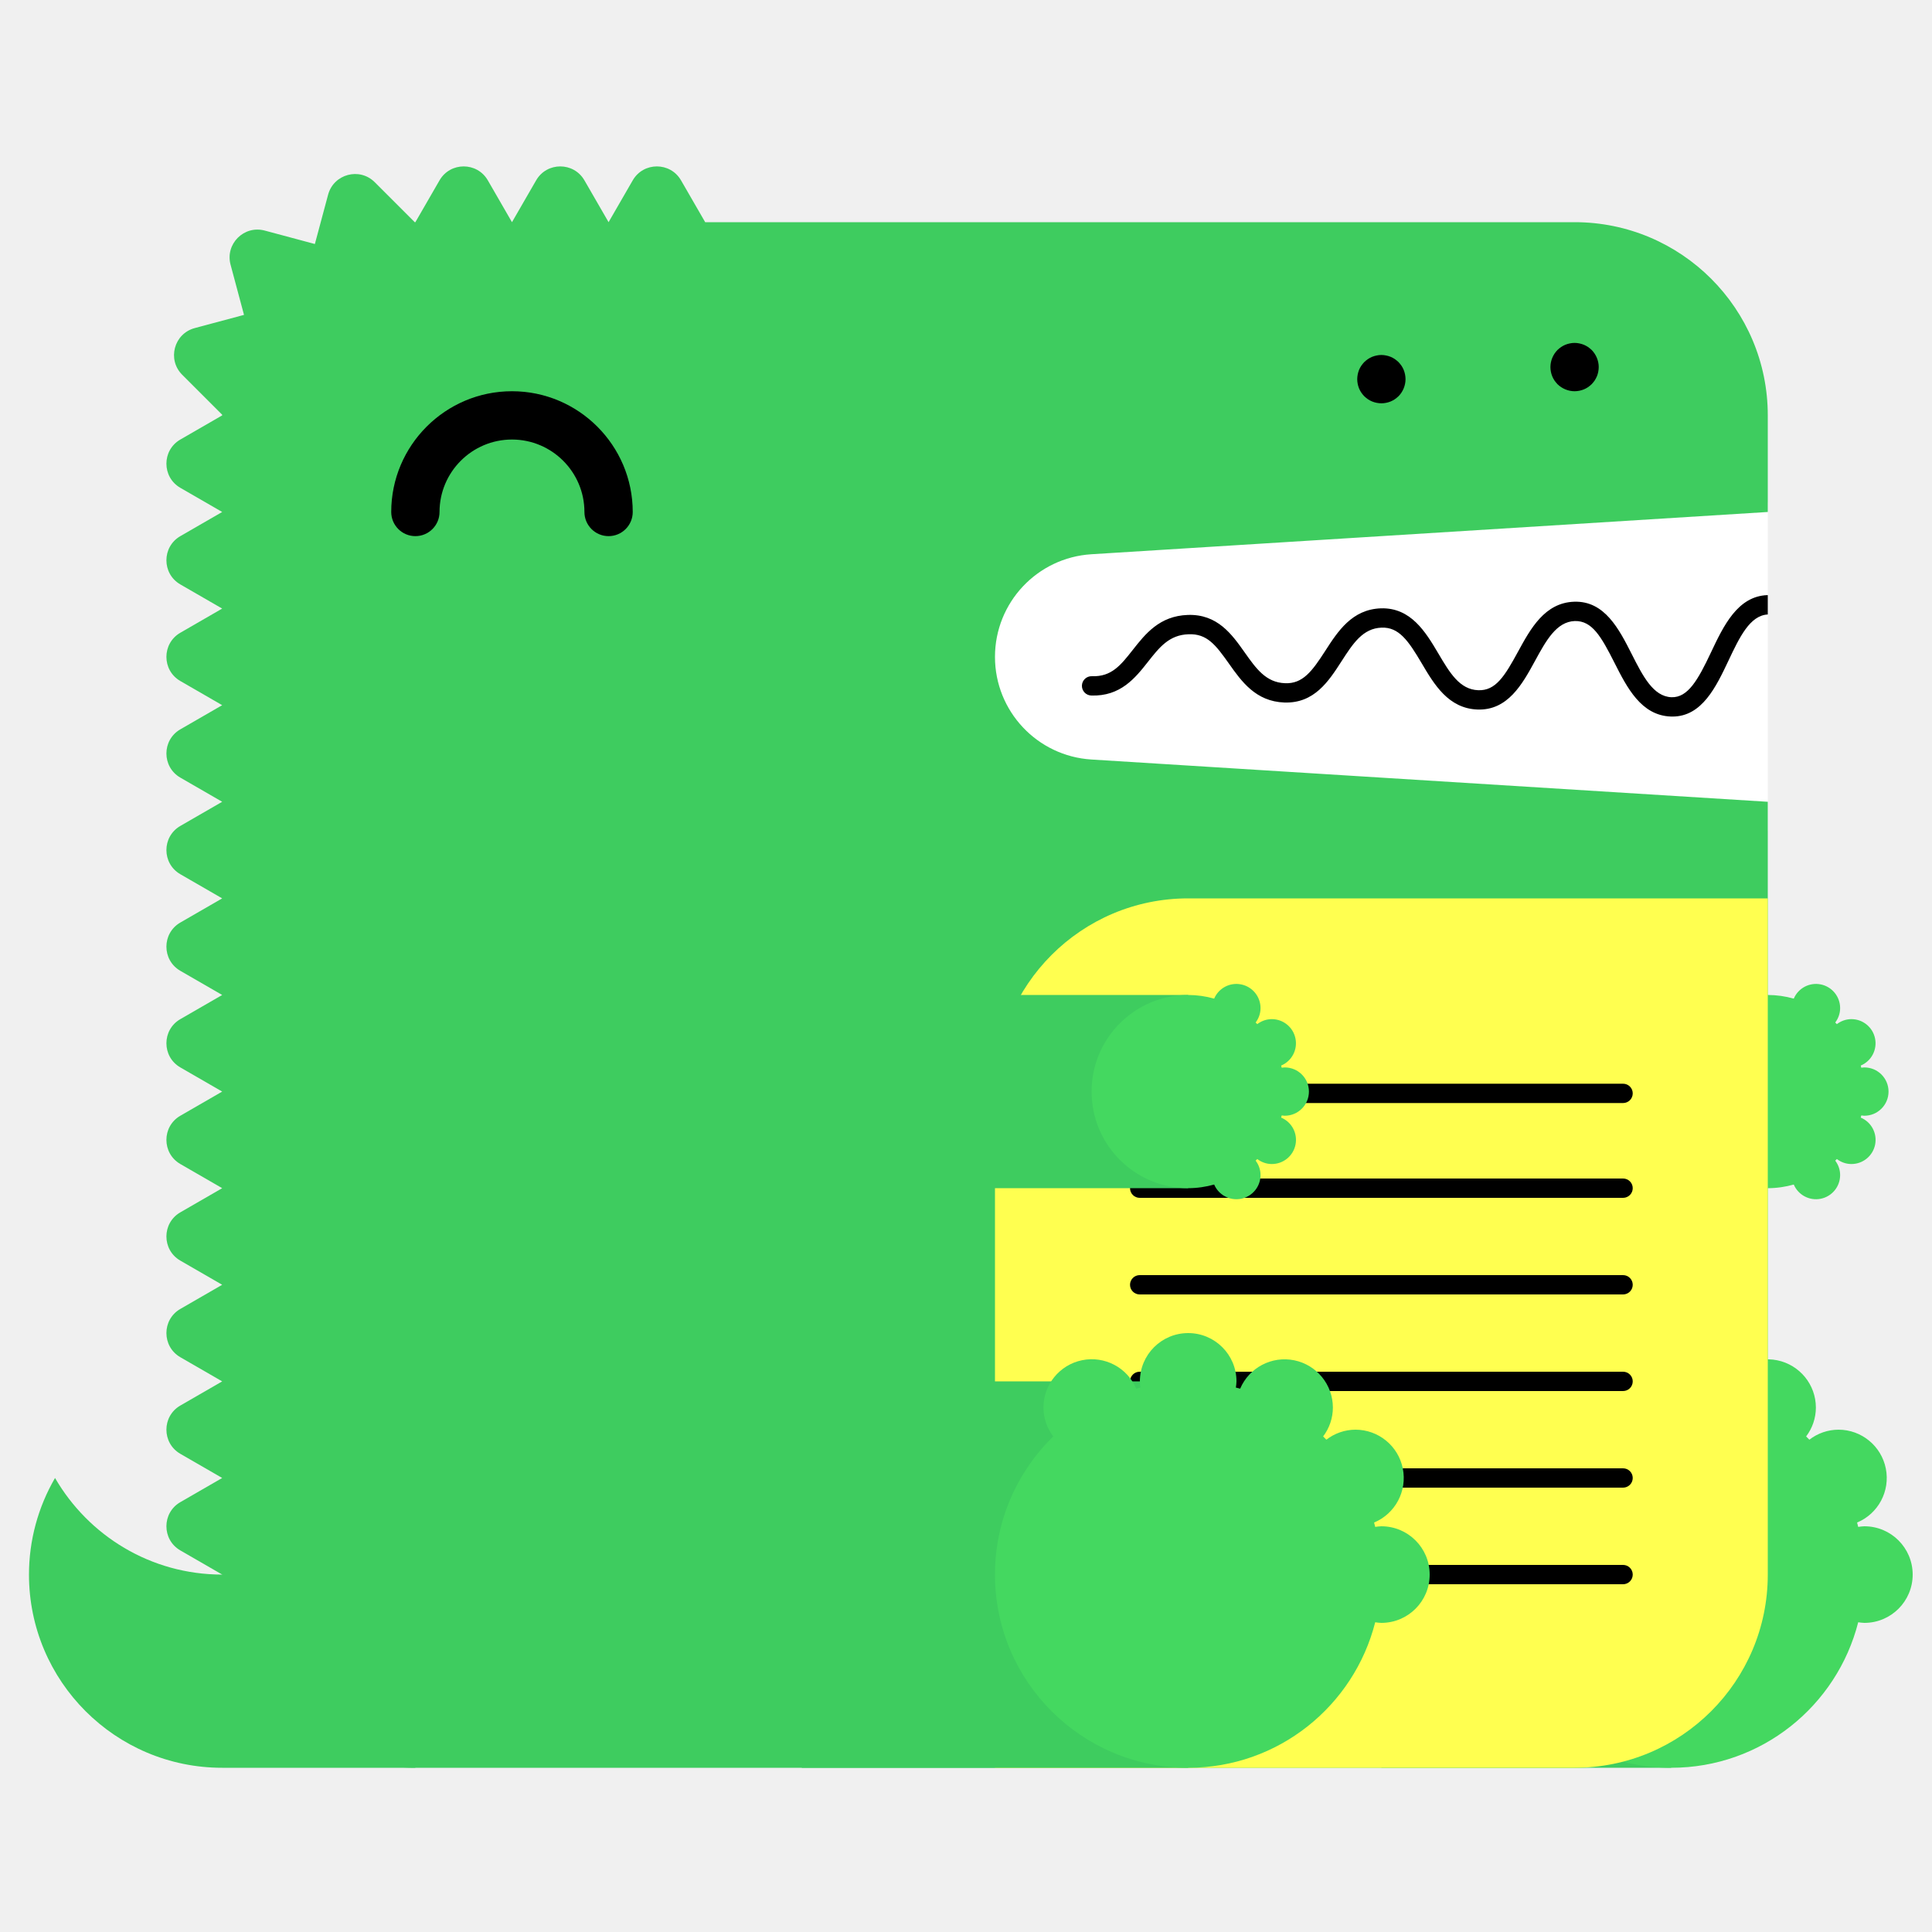
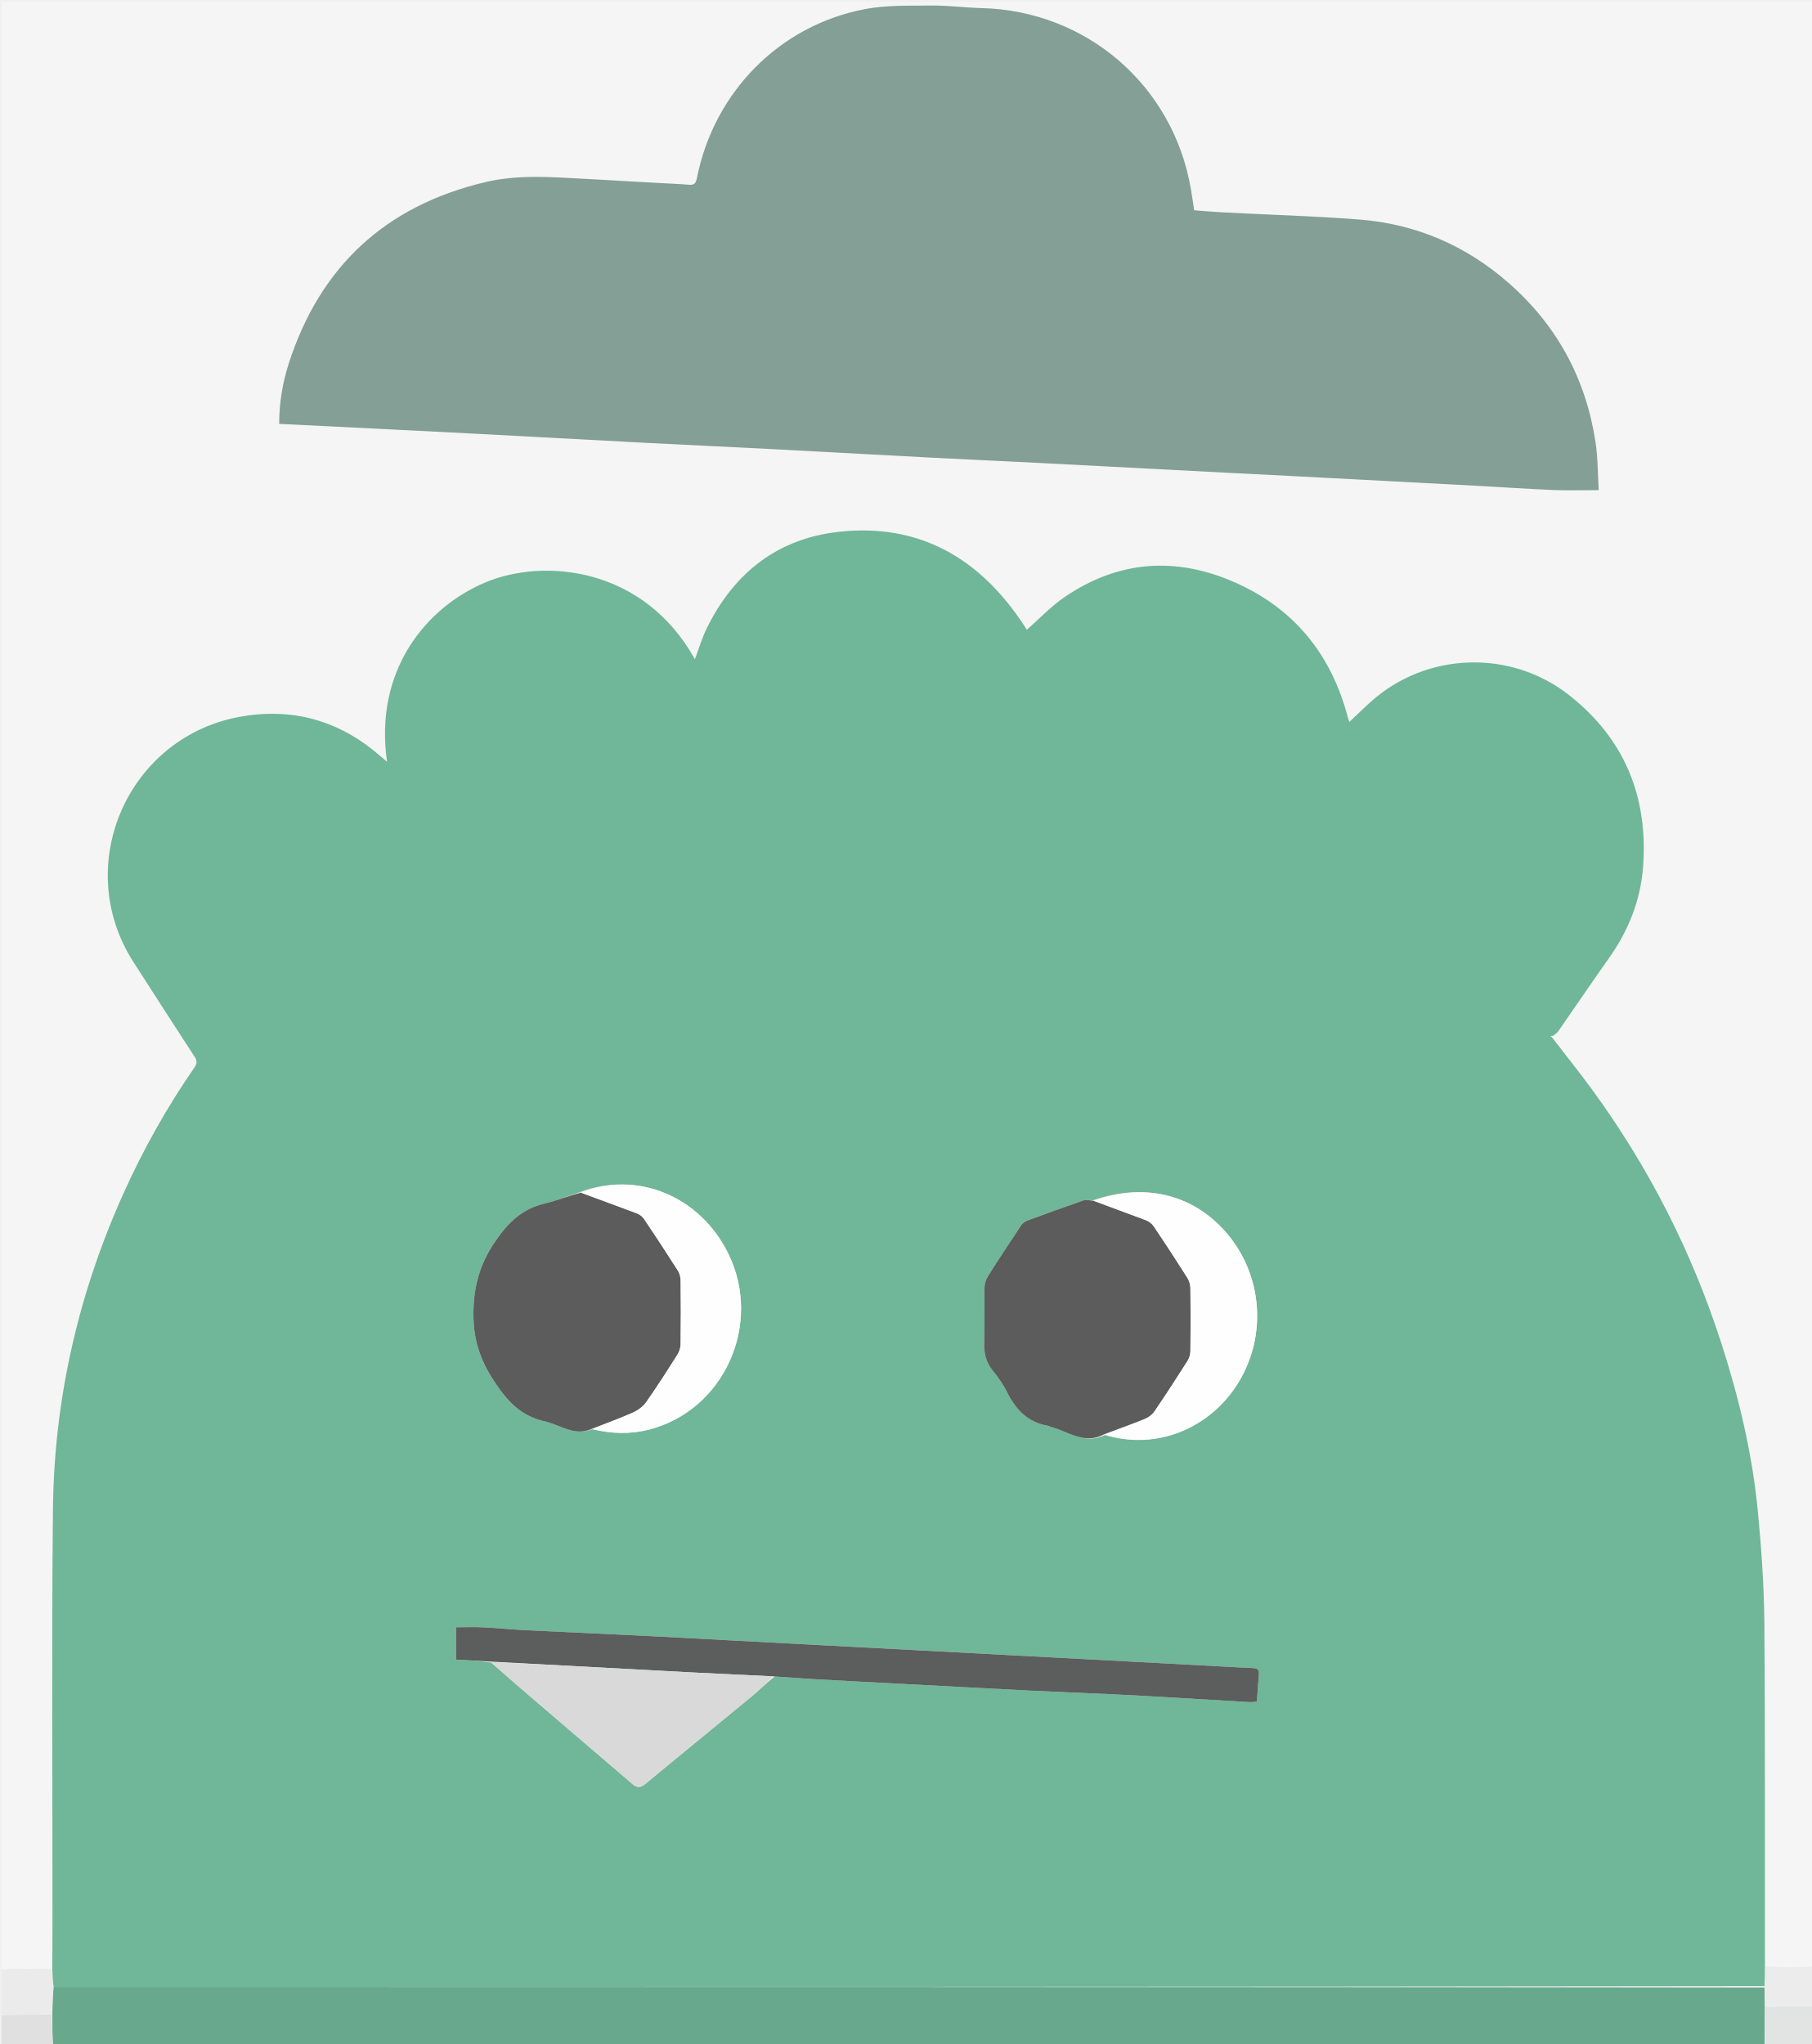
- <svg xmlns="http://www.w3.org/2000/svg" width="200" height="200" viewBox="0 0 200 200">
-   <g fill="none" fill-rule="evenodd">
-     <path fill="#FFF" d="M99 52h84v34H99z" />
-     <path d="M23 163c-7.398 0-13.843-4.027-17.303-10A19.886 19.886 0 0 0 3 163c0 11.046 8.954 20 20 20h20v-20H23z" fill="#3ECC5F" />
-     <path d="M112.98 57.376L183 53V43c0-11.046-8.954-20-20-20H73l-2.5-4.33c-1.112-1.925-3.889-1.925-5 0L63 23l-2.5-4.33c-1.111-1.925-3.889-1.925-5 0L53 23l-2.5-4.33c-1.111-1.925-3.889-1.925-5 0L43 23c-.022 0-.042.003-.065.003l-4.142-4.141c-1.57-1.571-4.252-.853-4.828 1.294l-1.369 5.104-5.192-1.392c-2.148-.575-4.111 1.389-3.535 3.536l1.39 5.193-5.102 1.367c-2.148.576-2.867 3.259-1.296 4.83l4.142 4.142c0 .021-.003.042-.003.064l-4.33 2.5c-1.925 1.111-1.925 3.889 0 5L23 53l-4.33 2.5c-1.925 1.111-1.925 3.889 0 5L23 63l-4.33 2.5c-1.925 1.111-1.925 3.889 0 5L23 73l-4.33 2.5c-1.925 1.111-1.925 3.889 0 5L23 83l-4.33 2.5c-1.925 1.111-1.925 3.889 0 5L23 93l-4.33 2.5c-1.925 1.111-1.925 3.889 0 5L23 103l-4.33 2.5c-1.925 1.111-1.925 3.889 0 5L23 113l-4.33 2.5c-1.925 1.111-1.925 3.889 0 5L23 123l-4.33 2.5c-1.925 1.111-1.925 3.889 0 5L23 133l-4.33 2.5c-1.925 1.111-1.925 3.889 0 5L23 143l-4.33 2.5c-1.925 1.111-1.925 3.889 0 5L23 153l-4.33 2.5c-1.925 1.111-1.925 3.889 0 5L23 163c0 11.046 8.954 20 20 20h120c11.046 0 20-8.954 20-20V83l-70.02-4.376A10.645 10.645 0 0 1 103 68c0-5.621 4.37-10.273 9.98-10.624" fill="#3ECC5F" />
-     <path fill="#3ECC5F" d="M143 183h30v-40h-30z" />
-     <path d="M193 158c-.219 0-.428.037-.639.064-.038-.15-.074-.301-.116-.451A5 5 0 0 0 190.32 148a4.96 4.96 0 0 0-3.016 1.036 26.531 26.531 0 0 0-.335-.336 4.955 4.955 0 0 0 1.011-2.987 5 5 0 0 0-9.599-1.959c-.148-.042-.297-.077-.445-.115.027-.211.064-.42.064-.639a5 5 0 0 0-5-5 5 5 0 0 0-5 5c0 .219.037.428.064.639-.148.038-.297.073-.445.115a4.998 4.998 0 0 0-9.599 1.959c0 1.125.384 2.151 1.011 2.987-3.717 3.632-6.031 8.693-6.031 14.3 0 11.046 8.954 20 20 20 9.339 0 17.16-6.41 19.361-15.064.211.027.42.064.639.064a5 5 0 0 0 5-5 5 5 0 0 0-5-5" fill="#44D860" />
-     <path fill="#3ECC5F" d="M153 123h30v-20h-30z" />
-     <path d="M193 115.5a2.5 2.5 0 1 0 0-5c-.109 0-.214.019-.319.032-.02-.075-.037-.15-.058-.225a2.501 2.501 0 0 0-.963-4.807c-.569 0-1.088.197-1.508.518a6.653 6.653 0 0 0-.168-.168c.314-.417.506-.931.506-1.494a2.5 2.5 0 0 0-4.8-.979A9.987 9.987 0 0 0 183 103c-5.522 0-10 4.478-10 10s4.478 10 10 10c.934 0 1.833-.138 2.69-.377a2.5 2.5 0 0 0 4.8-.979c0-.563-.192-1.077-.506-1.494.057-.055.113-.111.168-.168.42.321.939.518 1.508.518a2.5 2.5 0 0 0 .963-4.807c.021-.074.038-.15.058-.225.105.013.21.032.319.032" fill="#44D860" />
-     <path d="M63 55.5a2.5 2.5 0 0 1-2.5-2.5c0-4.136-3.364-7.5-7.5-7.5s-7.5 3.364-7.5 7.5a2.5 2.5 0 1 1-5 0c0-6.893 5.607-12.5 12.5-12.5S65.5 46.107 65.5 53a2.5 2.5 0 0 1-2.5 2.5" fill="#000" />
-     <path d="M103 183h60c11.046 0 20-8.954 20-20V93h-60c-11.046 0-20 8.954-20 20v70z" fill="#FFFF50" />
-     <path d="M168.02 124h-50.04a1 1 0 1 1 0-2h50.04a1 1 0 1 1 0 2m0 20h-50.04a1 1 0 1 1 0-2h50.04a1 1 0 1 1 0 2m0 20h-50.04a1 1 0 1 1 0-2h50.04a1 1 0 1 1 0 2m0-49.814h-50.04a1 1 0 1 1 0-2h50.04a1 1 0 1 1 0 2m0 19.814h-50.04a1 1 0 1 1 0-2h50.04a1 1 0 1 1 0 2m0 20h-50.04a1 1 0 1 1 0-2h50.04a1 1 0 1 1 0 2M183 61.611c-.012 0-.022-.006-.034-.005-3.09.105-4.552 3.196-5.842 5.923-1.346 2.85-2.387 4.703-4.093 4.647-1.889-.068-2.969-2.202-4.113-4.46-1.314-2.594-2.814-5.536-5.963-5.426-3.046.104-4.513 2.794-5.807 5.167-1.377 2.528-2.314 4.065-4.121 3.994-1.927-.07-2.951-1.805-4.136-3.813-1.321-2.236-2.848-4.75-5.936-4.664-2.994.103-4.465 2.385-5.763 4.4-1.373 2.13-2.335 3.428-4.165 3.351-1.973-.07-2.992-1.51-4.171-3.177-1.324-1.873-2.816-3.993-5.895-3.89-2.928.1-4.399 1.97-5.696 3.618-1.232 1.564-2.194 2.802-4.229 2.724a1 1 0 0 0-.072 2c3.017.101 4.545-1.8 5.872-3.487 1.177-1.496 2.193-2.787 4.193-2.855 1.926-.082 2.829 1.115 4.195 3.045 1.297 1.834 2.769 3.914 5.731 4.021 3.103.104 4.596-2.215 5.918-4.267 1.182-1.834 2.202-3.417 4.15-3.484 1.793-.067 2.769 1.35 4.145 3.681 1.297 2.197 2.766 4.686 5.787 4.796 3.125.108 4.634-2.62 5.949-5.035 1.139-2.088 2.214-4.06 4.119-4.126 1.793-.042 2.728 1.595 4.111 4.33 1.292 2.553 2.757 5.445 5.825 5.556l.169.003c3.064 0 4.518-3.075 5.805-5.794 1.139-2.41 2.217-4.68 4.067-4.773v-2z" fill="#000" />
-     <path fill="#3ECC5F" d="M83 183h40v-40H83z" />
-     <path d="M143 158c-.219 0-.428.037-.639.064-.038-.15-.074-.301-.116-.451A5 5 0 0 0 140.32 148a4.96 4.96 0 0 0-3.016 1.036 26.531 26.531 0 0 0-.335-.336 4.955 4.955 0 0 0 1.011-2.987 5 5 0 0 0-9.599-1.959c-.148-.042-.297-.077-.445-.115.027-.211.064-.42.064-.639a5 5 0 0 0-5-5 5 5 0 0 0-5 5c0 .219.037.428.064.639-.148.038-.297.073-.445.115a4.998 4.998 0 0 0-9.599 1.959c0 1.125.384 2.151 1.011 2.987-3.717 3.632-6.031 8.693-6.031 14.3 0 11.046 8.954 20 20 20 9.339 0 17.16-6.41 19.361-15.064.211.027.42.064.639.064a5 5 0 0 0 5-5 5 5 0 0 0-5-5" fill="#44D860" />
-     <path fill="#3ECC5F" d="M83 123h40v-20H83z" />
-     <path d="M133 115.5a2.5 2.5 0 1 0 0-5c-.109 0-.214.019-.319.032-.02-.075-.037-.15-.058-.225a2.501 2.501 0 0 0-.963-4.807c-.569 0-1.088.197-1.508.518a6.653 6.653 0 0 0-.168-.168c.314-.417.506-.931.506-1.494a2.5 2.5 0 0 0-4.8-.979A9.987 9.987 0 0 0 123 103c-5.522 0-10 4.478-10 10s4.478 10 10 10c.934 0 1.833-.138 2.69-.377a2.5 2.5 0 0 0 4.8-.979c0-.563-.192-1.077-.506-1.494.057-.055.113-.111.168-.168.42.321.939.518 1.508.518a2.5 2.5 0 0 0 .963-4.807c.021-.074.038-.15.058-.225.105.013.21.032.319.032" fill="#44D860" />
-     <path d="M143 41.75c-.16 0-.33-.02-.49-.05a2.52 2.52 0 0 1-.47-.14c-.15-.06-.29-.14-.431-.23-.13-.09-.259-.2-.38-.31-.109-.12-.219-.24-.309-.38s-.17-.28-.231-.43a2.619 2.619 0 0 1-.189-.96c0-.16.02-.33.05-.49.03-.16.08-.31.139-.47.061-.15.141-.29.231-.43.09-.13.2-.26.309-.38.121-.11.25-.22.38-.31.141-.09.281-.17.431-.23.149-.06.31-.11.47-.14.32-.07.65-.07.98 0 .159.03.32.08.47.14.149.06.29.14.43.23.13.09.259.2.38.31.11.12.22.25.31.38.09.14.17.28.23.43.06.16.11.31.14.47.029.16.05.33.05.49 0 .66-.271 1.31-.73 1.77-.121.11-.25.22-.38.31-.14.09-.281.17-.43.23a2.565 2.565 0 0 1-.96.19m20-1.25c-.66 0-1.3-.27-1.771-.73a3.802 3.802 0 0 1-.309-.38c-.09-.14-.17-.28-.231-.43a2.619 2.619 0 0 1-.189-.96c0-.66.27-1.3.729-1.77.121-.11.25-.22.38-.31.141-.09.281-.17.431-.23.149-.06.31-.11.47-.14.32-.07.66-.07.98 0 .159.03.32.08.47.14.149.06.29.14.43.23.13.09.259.2.38.31.459.47.73 1.11.73 1.77 0 .16-.021.33-.05.49-.03.16-.08.32-.14.47-.07.15-.14.29-.23.43-.09.13-.2.26-.31.38-.121.11-.25.22-.38.31-.14.09-.281.17-.43.23a2.565 2.565 0 0 1-.96.19" fill="#000" />
-   </g>
+ <svg xmlns="http://www.w3.org/2000/svg" version="1.1" id="Layer_1" x="0px" y="0px" width="100%" viewBox="0 0 1108 1250" enable-background="new 0 0 1108 1250" xml:space="preserve">
+   <path fill="#F5F5F5" opacity="1" stroke="none" d=" M1,1204   C1,803.046 1,402.092 1,1.069   C370.245,1.069 739.49,1.069 1109,1.069   C1109,401.366 1109,801.732 1108.531,1202.549   C1098.464,1202.993 1088.865,1202.986 1079.199,1202.516   C1079.107,1132.568 1079.399,1063.08 1078.877,993.598   C1078.704,970.676 1077.125,947.703 1074.952,924.872   C1071.584,889.494 1063.407,855.022 1052.494,821.23   C1034.495,765.495 1008.239,713.922 973.723,666.602   C965.693,655.593 957.14,644.966 948.923,634.069   C949.019,633.975 949.208,633.783 949.543,633.769   C950.969,632.598 952.229,631.56 953.126,630.269   C963.387,615.5 973.446,600.588 983.854,585.923   C995.693,569.242 1003.11,550.75 1004.67,530.503   C1007.967,487.705 993.615,451.948 959.466,425.111   C923.674,396.984 872.353,398.733 838.5,428.917   C833.951,432.973 829.614,437.265 825.109,441.512   C824.794,440.546 824.331,439.329 823.997,438.078   C813.914,400.202 791.427,372.358 755.612,356.387   C719.355,340.219 683.91,342.567 650.799,365.254   C642.543,370.911 635.548,378.408 627.877,385.143   C627.49,384.534 626.801,383.418 626.08,382.322   C599.269,341.513 562.265,319.751 512.752,325.25   C475.375,329.401 448.722,350.495 432.197,384.162   C429.27,390.124 427.397,396.603 424.916,403.163   C393.709,346.993 333.039,340.982 296.793,356.178   C260.581,371.361 228.587,410.086 236.677,465.83   C235.164,464.563 233.902,463.548 232.684,462.481   C208.411,441.222 180.291,432.8 148.455,438.039   C78.599,449.534 43.403,528.744 81.559,588.265   C93.961,607.611 106.418,626.921 118.958,646.178   C120.52,648.576 120.691,650.219 118.953,652.73   C102.141,677.021 87.736,702.682 75.595,729.623   C47.877,791.13 33.075,855.695 32.384,923.05   C31.522,1007.026 32.141,1091.018 32.105,1175.003   C32.1,1184.666 31.991,1194.328 31.466,1203.994   C21.001,1203.998 11,1203.999 1,1204  M229.308,262.099   C249.422,263.126 269.538,264.121 289.65,265.185   C325.548,267.086 361.443,269.065 397.343,270.94   C419.452,272.094 441.57,273.055 463.679,274.211   C499.579,276.087 535.473,278.091 571.373,279.966   C593.149,281.104 614.935,282.053 636.712,283.172   C674.277,285.101 711.838,287.103 749.402,289.06   C763.531,289.796 777.665,290.466 791.794,291.207   C828.692,293.141 865.59,295.079 902.485,297.053   C918.272,297.898 934.046,299.011 949.84,299.669   C958.74,300.041 967.669,299.736 977.573,299.736   C976.976,290.183 977.119,279.986 975.581,270.049   C969.607,231.439 952.013,198.945 922.577,173.113   C896.332,150.08 865.641,136.891 830.895,134.225   C803.023,132.086 775.048,131.297 747.121,129.855   C741.506,129.565 735.903,129.031 730.214,128.604   C729.519,124.093 728.924,119.822 728.196,115.575   C717.33,52.177 664.325,6.495 600.045,4.949   C590.07,4.709 580.104,3.291 570.144,3.395   C556.373,3.539 542.305,3.008 528.899,5.567   C476.571,15.556 436.517,56.399 426.126,108.962   C425.52,112.028 424.545,113.27 421.323,112.984   C415.525,112.468 409.697,112.293 403.882,111.966   C387.931,111.071 371.981,110.15 356.029,109.278   C336.244,108.197 316.385,106.756 296.863,111.361   C236.061,125.704 195.86,162.669 176.627,222.128   C172.804,233.944 170.725,246.199 170.715,259.219   C190.153,260.178 209.253,261.12 229.308,262.099  z" />
+   <path fill="#68A98D" opacity="1" stroke="none" d=" M1079,1251   C730.302,1251 381.605,1251 32.476,1250.532   C32.011,1244.04 31.977,1238.016 31.998,1231.528   C32.158,1225.724 32.263,1220.385 32.806,1215.033   C381.791,1215.02 730.336,1215.018 1078.938,1215.473   C1079.077,1219.61 1079.159,1223.291 1079.161,1227.437   C1079.053,1235.601 1079.027,1243.301 1079,1251  z" />
+   <path fill="#EBEBEB" opacity="1" stroke="none" d=" M32.367,1215.046   C32.263,1220.385 32.158,1225.724 31.534,1231.53   C21.01,1231.998 11.005,1231.999 1,1232   C1,1222.979 1,1213.958 1,1204.469   C11,1203.999 21.001,1203.998 31.535,1204.449   C32.168,1208.283 32.267,1211.664 32.367,1215.046  z" />
+   <path fill="#ECECEC" opacity="1" stroke="none" d=" M1079.242,1226.972   C1079.159,1223.291 1079.077,1219.61 1079.008,1215.015   C1079.103,1210.393 1079.185,1206.686 1079.266,1202.979   C1088.865,1202.986 1098.464,1202.993 1108.531,1203   C1109,1210.688 1109,1218.375 1108.531,1226.531   C1098.456,1226.991 1088.849,1226.981 1079.242,1226.972  z" />
+   <path fill="#E1E4E3" opacity="1" stroke="none" d=" M1079.161,1227.437   C1088.849,1226.981 1098.456,1226.991 1108.531,1227   C1109,1234.935 1109,1242.869 1109,1251   C1099.313,1251 1089.625,1251 1079.469,1251   C1079.027,1243.301 1079.053,1235.601 1079.161,1227.437  z" />
+   <path fill="#E0E0E0" opacity="1" stroke="none" d=" M1,1232.469   C11.005,1231.999 21.01,1231.998 31.479,1231.994   C31.977,1238.016 32.011,1244.04 32.023,1250.532   C21.758,1251 11.517,1251 1,1251   C1,1244.982 1,1238.961 1,1232.469  z" />
+   <path fill="#70B698" opacity="1" stroke="none" d=" M1079.199,1202.516   C1079.185,1206.686 1079.103,1210.393 1078.952,1214.558   C730.336,1215.018 381.791,1215.02 32.806,1215.033   C32.267,1211.664 32.168,1208.283 31.999,1204.447   C31.991,1194.328 32.1,1184.666 32.105,1175.003   C32.141,1091.018 31.522,1007.026 32.384,923.05   C33.075,855.695 47.877,791.13 75.595,729.623   C87.736,702.682 102.141,677.021 118.953,652.73   C120.691,650.219 120.52,648.576 118.958,646.178   C106.418,626.921 93.961,607.611 81.559,588.265   C43.403,528.744 78.599,449.534 148.455,438.039   C180.291,432.8 208.411,441.222 232.684,462.481   C233.902,463.548 235.164,464.563 236.677,465.83   C228.587,410.086 260.581,371.361 296.793,356.178   C333.039,340.982 393.709,346.993 424.916,403.163   C427.397,396.603 429.27,390.124 432.197,384.162   C448.722,350.495 475.375,329.401 512.752,325.25   C562.265,319.751 599.269,341.513 626.08,382.322   C626.801,383.418 627.49,384.534 627.877,385.143   C635.548,378.408 642.543,370.911 650.799,365.254   C683.91,342.567 719.355,340.219 755.612,356.387   C791.427,372.358 813.914,400.202 823.997,438.078   C824.331,439.329 824.794,440.546 825.109,441.512   C829.614,437.265 833.951,432.973 838.5,428.917   C872.353,398.733 923.674,396.984 959.466,425.111   C993.615,451.948 1007.967,487.705 1004.67,530.503   C1003.11,550.75 995.693,569.242 983.854,585.923   C973.446,600.588 963.387,615.5 953.126,630.269   C952.229,631.56 950.969,632.598 949.426,633.561   C948.717,633.415 948.46,633.463 948.202,633.51   C948.41,633.728 948.619,633.946 948.827,634.163   C957.14,644.966 965.693,655.593 973.723,666.602   C1008.239,713.922 1034.495,765.495 1052.494,821.23   C1063.407,855.022 1071.584,889.494 1074.952,924.872   C1077.125,947.703 1078.704,970.676 1078.877,993.598   C1079.399,1063.08 1079.107,1132.568 1079.199,1202.516  M473.808,1025.172   C481.753,1025.746 489.692,1026.424 497.644,1026.874   C516.389,1027.934 535.14,1028.888 553.889,1029.882   C579.109,1031.22 604.326,1032.611 629.55,1033.872   C646.153,1034.702 662.766,1035.328 679.374,1036.078   C686.346,1036.392 693.317,1036.749 700.285,1037.157   C721.509,1038.399 742.731,1039.688 763.956,1040.913   C765.521,1041.003 767.107,1040.719 768.54,1040.619   C768.983,1034.521 769.35,1029.057 769.787,1023.599   C770.041,1020.431 768.042,1020.182 765.652,1020.082   C759.344,1019.818 753.04,1019.444 746.735,1019.107   C728.152,1018.115 709.569,1017.114 690.985,1016.124   C665.765,1014.781 640.545,1013.444 615.325,1012.104   C596.576,1011.109 577.827,1010.112 559.078,1009.12   C539.997,1008.111 520.915,1007.111 501.834,1006.101   C483.084,1005.108 464.334,1004.107 445.584,1003.113   C426.669,1002.11 407.757,1001.056 388.839,1000.125   C366.094,999.005 343.342,998.047 320.599,996.904   C312.311,996.488 304.047,995.601 295.759,995.195   C290.357,994.93 284.932,995.145 278.93,995.145   C278.93,1001.992 278.93,1008.214 278.93,1014.923   C285.875,1015.328 292.976,1015.741 300.347,1016.74   C307.857,1023.281 315.324,1029.871 322.885,1036.353   C344.19,1054.618 365.551,1072.818 386.841,1091.101   C389.607,1093.476 391.686,1093.376 394.582,1090.973   C416.183,1073.052 437.971,1055.357 459.605,1037.476   C464.261,1033.628 468.53,1029.311 473.808,1025.172  M354.486,729.072   C347.411,731.398 340.459,734.246 333.235,735.937   C319.484,739.156 310.88,747.395 302.877,759.089   C293.141,773.313 289.396,787.44 289.498,804.458   C289.587,819.356 293.566,831.289 301.506,843.691   C309.721,856.522 318.696,866.489 334.042,869.422   C334.201,869.453 334.341,869.575 334.5,869.617   C343.363,871.989 351.595,878.291 362.405,874.004   C373.917,876.848 385.491,877.185 396.992,874.217   C442.677,862.43 466.363,810.022 445.515,767.032   C428.4,731.739 389.978,715.566 354.486,729.072  M675.701,877.603   C708.293,887.327 739.647,872.664 756.112,847.307   C774.376,819.18 772.65,782.521 751.912,756.341   C731.807,730.959 700.769,722.633 668.188,734.102   C666.264,734.076 664.157,733.52 662.445,734.109   C650.981,738.056 639.583,742.201 628.215,746.419   C626.784,746.951 625.278,748.039 624.441,749.293   C617.517,759.66 610.652,770.07 604.005,780.616   C602.761,782.59 602.03,785.218 601.986,787.562   C601.779,798.541 602.151,809.536 601.797,820.508   C601.586,827.088 602.67,832.834 606.965,838.101   C610.416,842.333 613.614,846.93 616.037,851.806   C621.28,862.355 628.69,869.847 640.702,871.913   C641.181,871.995 641.608,872.347 642.087,872.47   C652.945,875.256 662.996,883.819 675.701,877.603  z" />
+   <path fill="#849F95" opacity="1" stroke="none" d=" M228.83,262.081   C209.253,261.12 190.153,260.178 170.715,259.219   C170.725,246.199 172.804,233.944 176.627,222.128   C195.86,162.669 236.061,125.704 296.863,111.361   C316.385,106.756 336.244,108.197 356.029,109.278   C371.981,110.15 387.931,111.071 403.882,111.966   C409.697,112.293 415.525,112.468 421.323,112.984   C424.545,113.27 425.52,112.028 426.126,108.962   C436.517,56.399 476.571,15.556 528.899,5.567   C542.305,3.008 556.373,3.539 570.144,3.395   C580.104,3.291 590.07,4.709 600.045,4.949   C664.325,6.495 717.33,52.177 728.196,115.575   C728.924,119.822 729.519,124.093 730.214,128.604   C735.903,129.031 741.506,129.565 747.121,129.855   C775.048,131.297 803.023,132.086 830.895,134.225   C865.641,136.891 896.332,150.08 922.577,173.113   C952.013,198.945 969.607,231.439 975.581,270.049   C977.119,279.986 976.976,290.183 977.573,299.736   C967.669,299.736 958.74,300.041 949.84,299.669   C934.046,299.011 918.272,297.898 902.485,297.053   C865.59,295.079 828.692,293.141 791.794,291.207   C777.665,290.466 763.531,289.796 749.402,289.06   C711.838,287.103 674.277,285.101 636.712,283.172   C614.935,282.053 593.149,281.104 571.373,279.966   C535.473,278.091 499.579,276.087 463.679,274.211   C441.57,273.055 419.452,272.094 397.343,270.94   C361.443,269.065 325.548,267.086 289.65,265.185   C269.538,264.121 249.422,263.126 228.83,262.081  z" />
+   <path fill="#5C5C5C" opacity="1" stroke="none" d=" M675.184,877.111   C662.996,883.819 652.945,875.256 642.087,872.47   C641.608,872.347 641.181,871.995 640.702,871.913   C628.69,869.847 621.28,862.355 616.037,851.806   C613.614,846.93 610.416,842.333 606.965,838.101   C602.67,832.834 601.586,827.088 601.797,820.508   C602.151,809.536 601.779,798.541 601.986,787.562   C602.03,785.218 602.761,782.59 604.005,780.616   C610.652,770.07 617.517,759.66 624.441,749.293   C625.278,748.039 626.784,746.951 628.215,746.419   C639.583,742.201 650.981,738.056 662.445,734.109   C664.157,733.52 666.264,734.076 668.745,734.399   C679.765,738.501 690.261,742.22 700.66,746.192   C702.516,746.901 704.435,748.346 705.536,749.982   C712.506,760.338 719.331,770.795 726.003,781.347   C727.16,783.177 727.882,785.608 727.912,787.773   C728.086,800.602 728.074,813.435 727.919,826.265   C727.895,828.281 727.251,830.554 726.174,832.251   C719.575,842.649 712.88,852.99 705.938,863.16   C704.561,865.177 702.194,866.912 699.904,867.842   C691.753,871.15 683.437,874.054 675.184,877.111  z" />
+   <path fill="#5C5C5C" opacity="1" stroke="none" d=" M361.533,873.961   C351.595,878.291 343.363,871.989 334.5,869.617   C334.341,869.575 334.201,869.453 334.042,869.422   C318.696,866.489 309.721,856.522 301.506,843.691   C293.566,831.289 289.587,819.356 289.498,804.458   C289.396,787.44 293.141,773.313 302.877,759.089   C310.88,747.395 319.484,739.156 333.235,735.937   C340.459,734.246 347.411,731.398 355.071,729.358   C366.875,733.725 378.118,737.739 389.284,741.96   C391.002,742.609 392.804,743.909 393.816,745.413   C400.861,755.885 407.779,766.445 414.546,777.099   C415.62,778.791 416.185,781.092 416.208,783.12   C416.353,796.088 416.372,809.06 416.193,822.027   C416.164,824.19 415.397,826.609 414.235,828.444   C408.017,838.265 401.771,848.084 395.066,857.572   C393.134,860.308 389.931,862.588 386.819,863.961   C378.533,867.619 369.98,870.669 361.533,873.961  z" />
+   <path fill="#5C5D5D" opacity="1" stroke="none" d=" M300.076,1016.154   C292.976,1015.741 285.875,1015.328 278.93,1014.923   C278.93,1008.214 278.93,1001.992 278.93,995.145   C284.932,995.145 290.357,994.93 295.759,995.195   C304.047,995.601 312.311,996.488 320.599,996.904   C343.342,998.047 366.094,999.005 388.839,1000.125   C407.757,1001.056 426.669,1002.11 445.584,1003.113   C464.334,1004.107 483.084,1005.108 501.834,1006.101   C520.915,1007.111 539.997,1008.111 559.078,1009.12   C577.827,1010.112 596.576,1011.109 615.325,1012.104   C640.545,1013.444 665.765,1014.781 690.985,1016.124   C709.569,1017.114 728.152,1018.115 746.735,1019.107   C753.04,1019.444 759.344,1019.818 765.652,1020.082   C768.042,1020.182 770.041,1020.431 769.787,1023.599   C769.35,1029.057 768.983,1034.521 768.54,1040.619   C767.107,1040.719 765.521,1041.003 763.956,1040.913   C742.731,1039.688 721.509,1038.399 700.285,1037.157   C693.317,1036.749 686.346,1036.392 679.374,1036.078   C662.766,1035.328 646.153,1034.702 629.55,1033.872   C604.326,1032.611 579.109,1031.22 553.889,1029.882   C535.14,1028.888 516.389,1027.934 497.644,1026.874   C489.692,1026.424 481.753,1025.746 472.923,1025.163   C455.583,1024.359 439.128,1023.596 422.676,1022.76   C409.549,1022.094 396.426,1021.333 383.301,1020.626   C355.56,1019.132 327.818,1017.645 300.076,1016.154  z" />
+   <path fill="#D8D9D8" opacity="1" stroke="none" d=" M300.212,1016.447   C327.818,1017.645 355.56,1019.132 383.301,1020.626   C396.426,1021.333 409.549,1022.094 422.676,1022.76   C439.128,1023.596 455.583,1024.359 472.508,1025.182   C468.53,1029.311 464.261,1033.628 459.605,1037.476   C437.971,1055.357 416.183,1073.052 394.582,1090.973   C391.686,1093.376 389.607,1093.476 386.841,1091.101   C365.551,1072.818 344.19,1054.618 322.885,1036.353   C315.324,1029.871 307.857,1023.281 300.212,1016.447  z" />
+   <path fill="#FEFEFE" opacity="1" stroke="none" d=" M675.443,877.357   C683.437,874.054 691.753,871.15 699.904,867.842   C702.194,866.912 704.561,865.177 705.938,863.16   C712.88,852.99 719.575,842.649 726.174,832.251   C727.251,830.554 727.895,828.281 727.919,826.265   C728.074,813.435 728.086,800.602 727.912,787.773   C727.882,785.608 727.16,783.177 726.003,781.347   C719.331,770.795 712.506,760.338 705.536,749.982   C704.435,748.346 702.516,746.901 700.66,746.192   C690.261,742.22 679.765,738.501 669.12,734.389   C700.769,722.633 731.807,730.959 751.912,756.341   C772.65,782.521 774.376,819.18 756.112,847.307   C739.647,872.664 708.293,887.327 675.443,877.357  z" />
+   <path fill="#FDFEFD" opacity="1" stroke="none" d=" M361.969,873.982   C369.98,870.669 378.533,867.619 386.819,863.961   C389.931,862.588 393.134,860.308 395.066,857.572   C401.771,848.084 408.017,838.265 414.235,828.444   C415.397,826.609 416.164,824.19 416.193,822.027   C416.372,809.06 416.353,796.088 416.208,783.12   C416.185,781.092 415.62,778.791 414.546,777.099   C407.779,766.445 400.861,755.885 393.816,745.413   C392.804,743.909 391.002,742.609 389.284,741.96   C378.118,737.739 366.875,733.725 355.492,729.357   C389.978,715.566 428.4,731.739 445.515,767.032   C466.363,810.022 442.677,862.43 396.992,874.217   C385.491,877.185 373.917,876.848 361.969,873.982  z" />
+   <path fill="#F5F5F5" opacity="1" stroke="none" d=" M948.923,634.069   C948.619,633.946 948.41,633.728 948.202,633.51   C948.46,633.463 948.717,633.415 949.092,633.576   C949.208,633.783 949.019,633.975 948.923,634.069  z" />
</svg>
